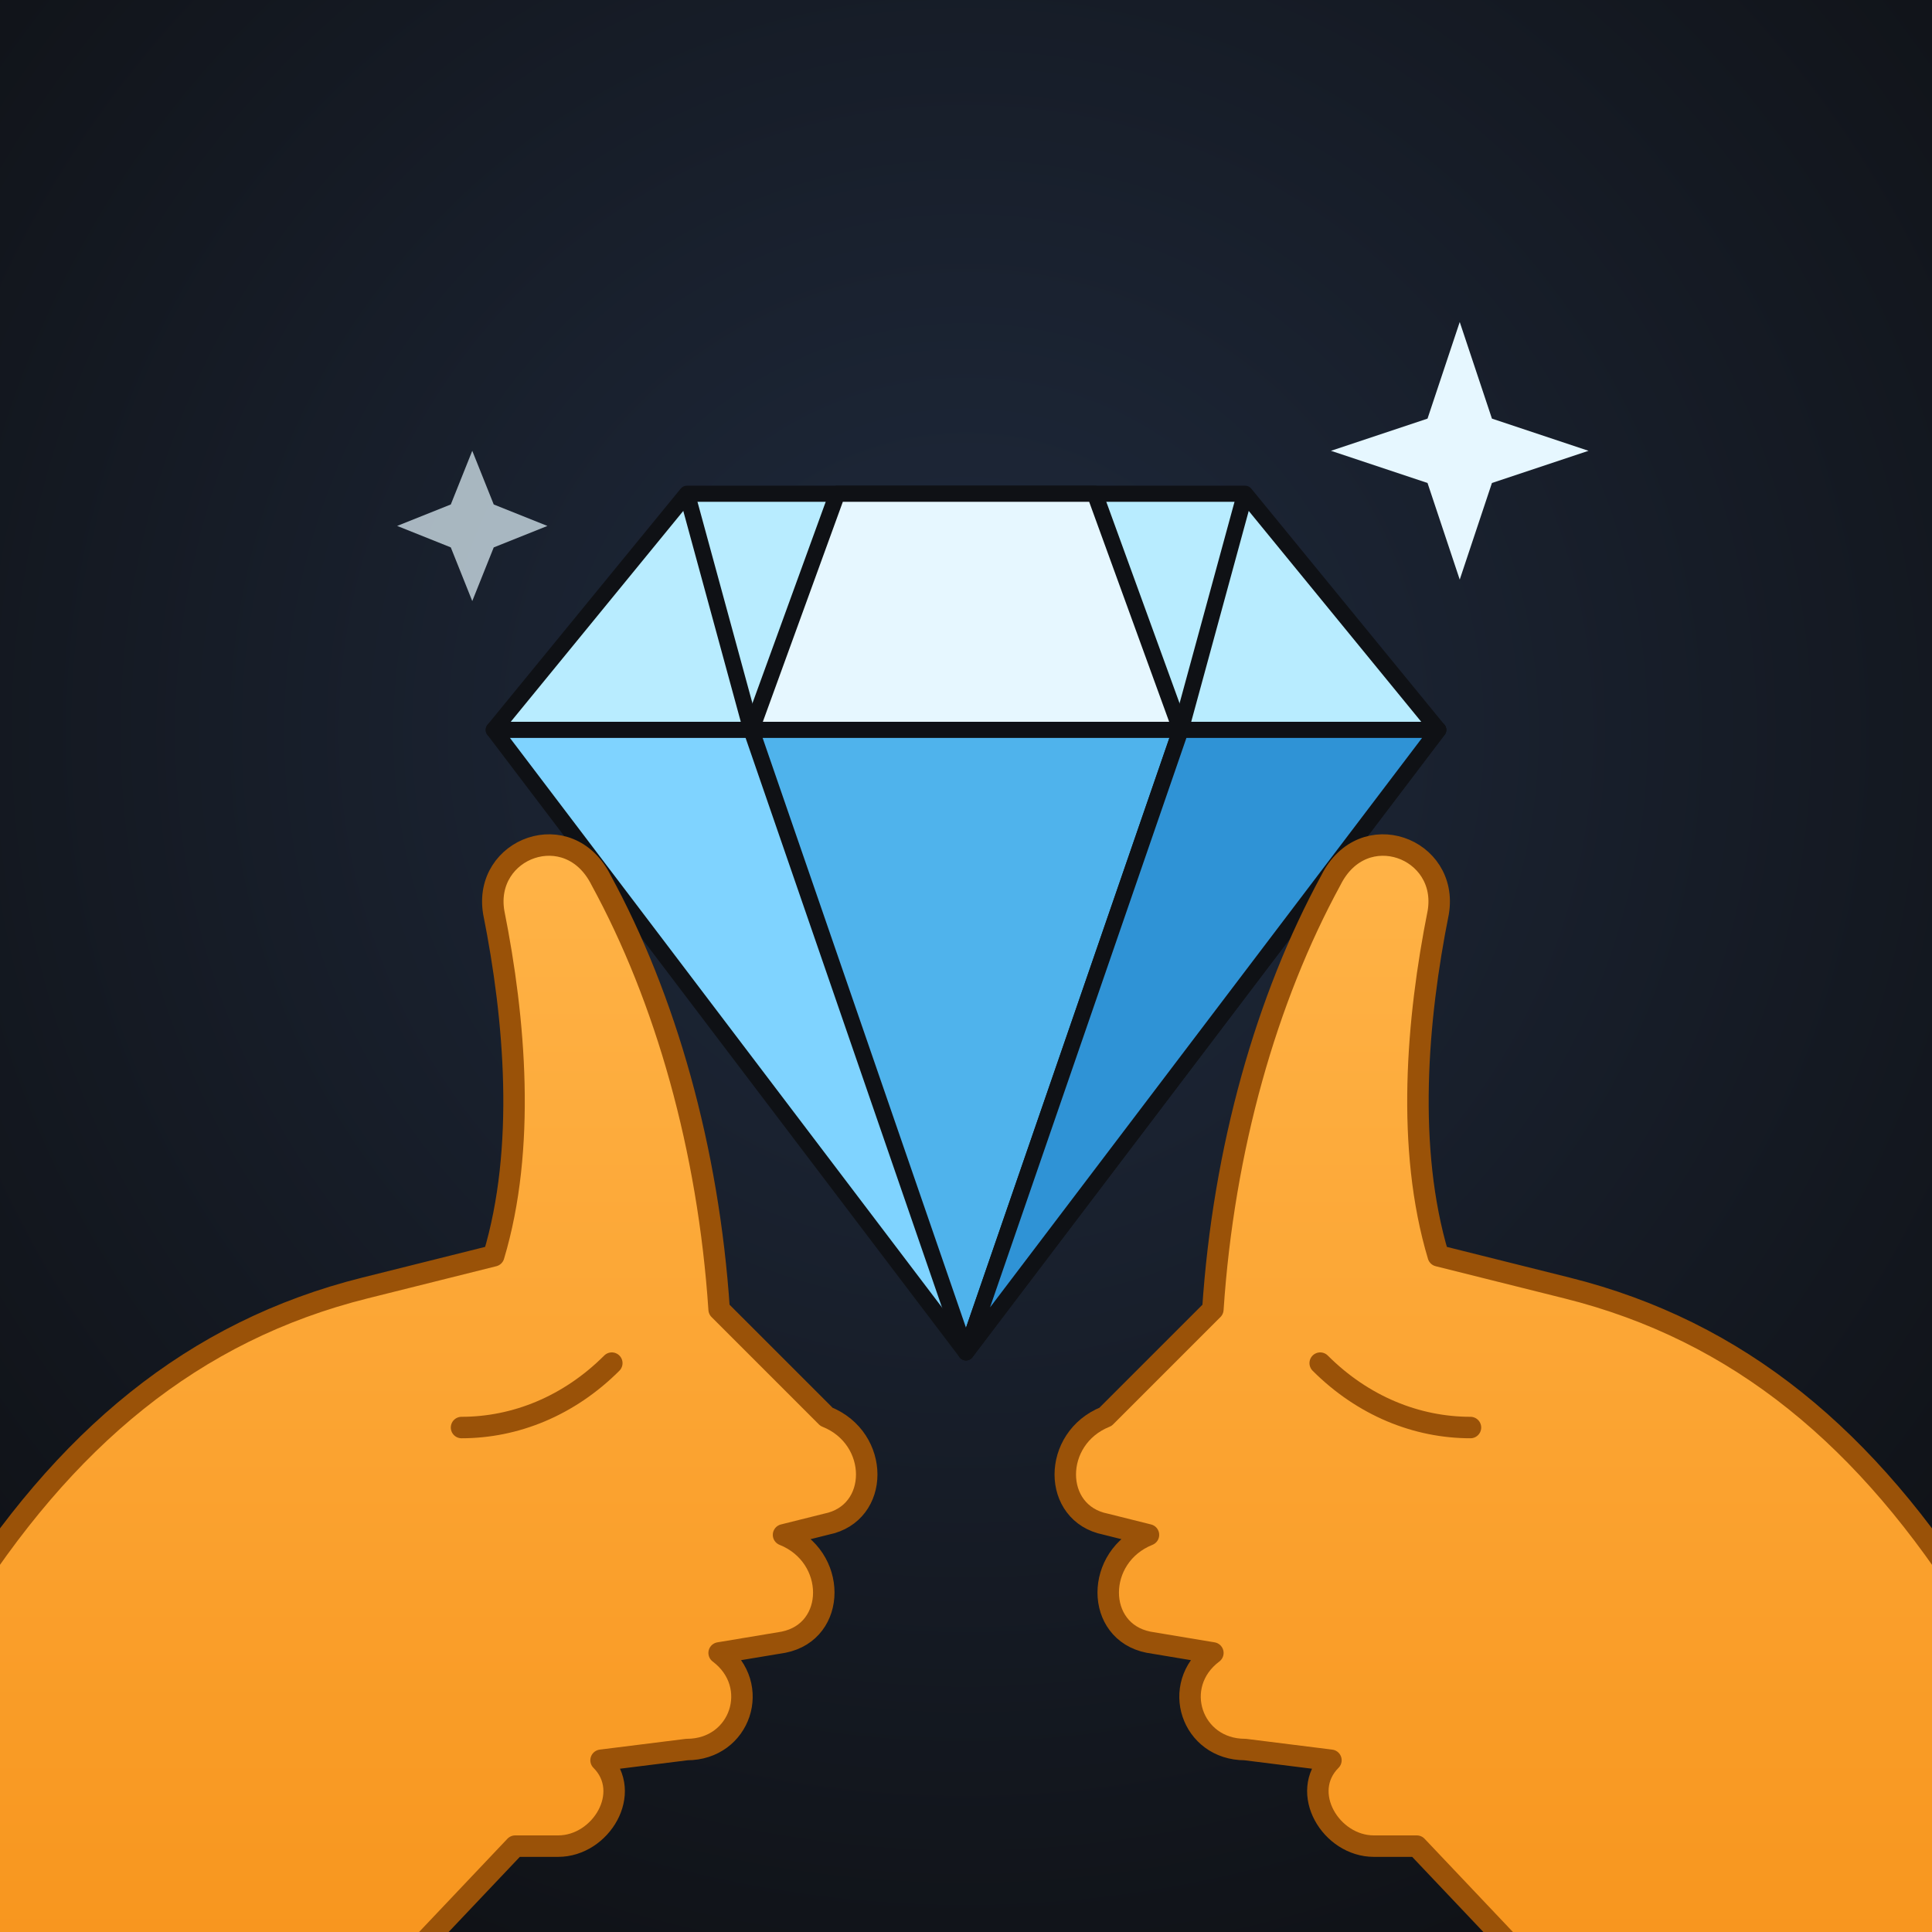
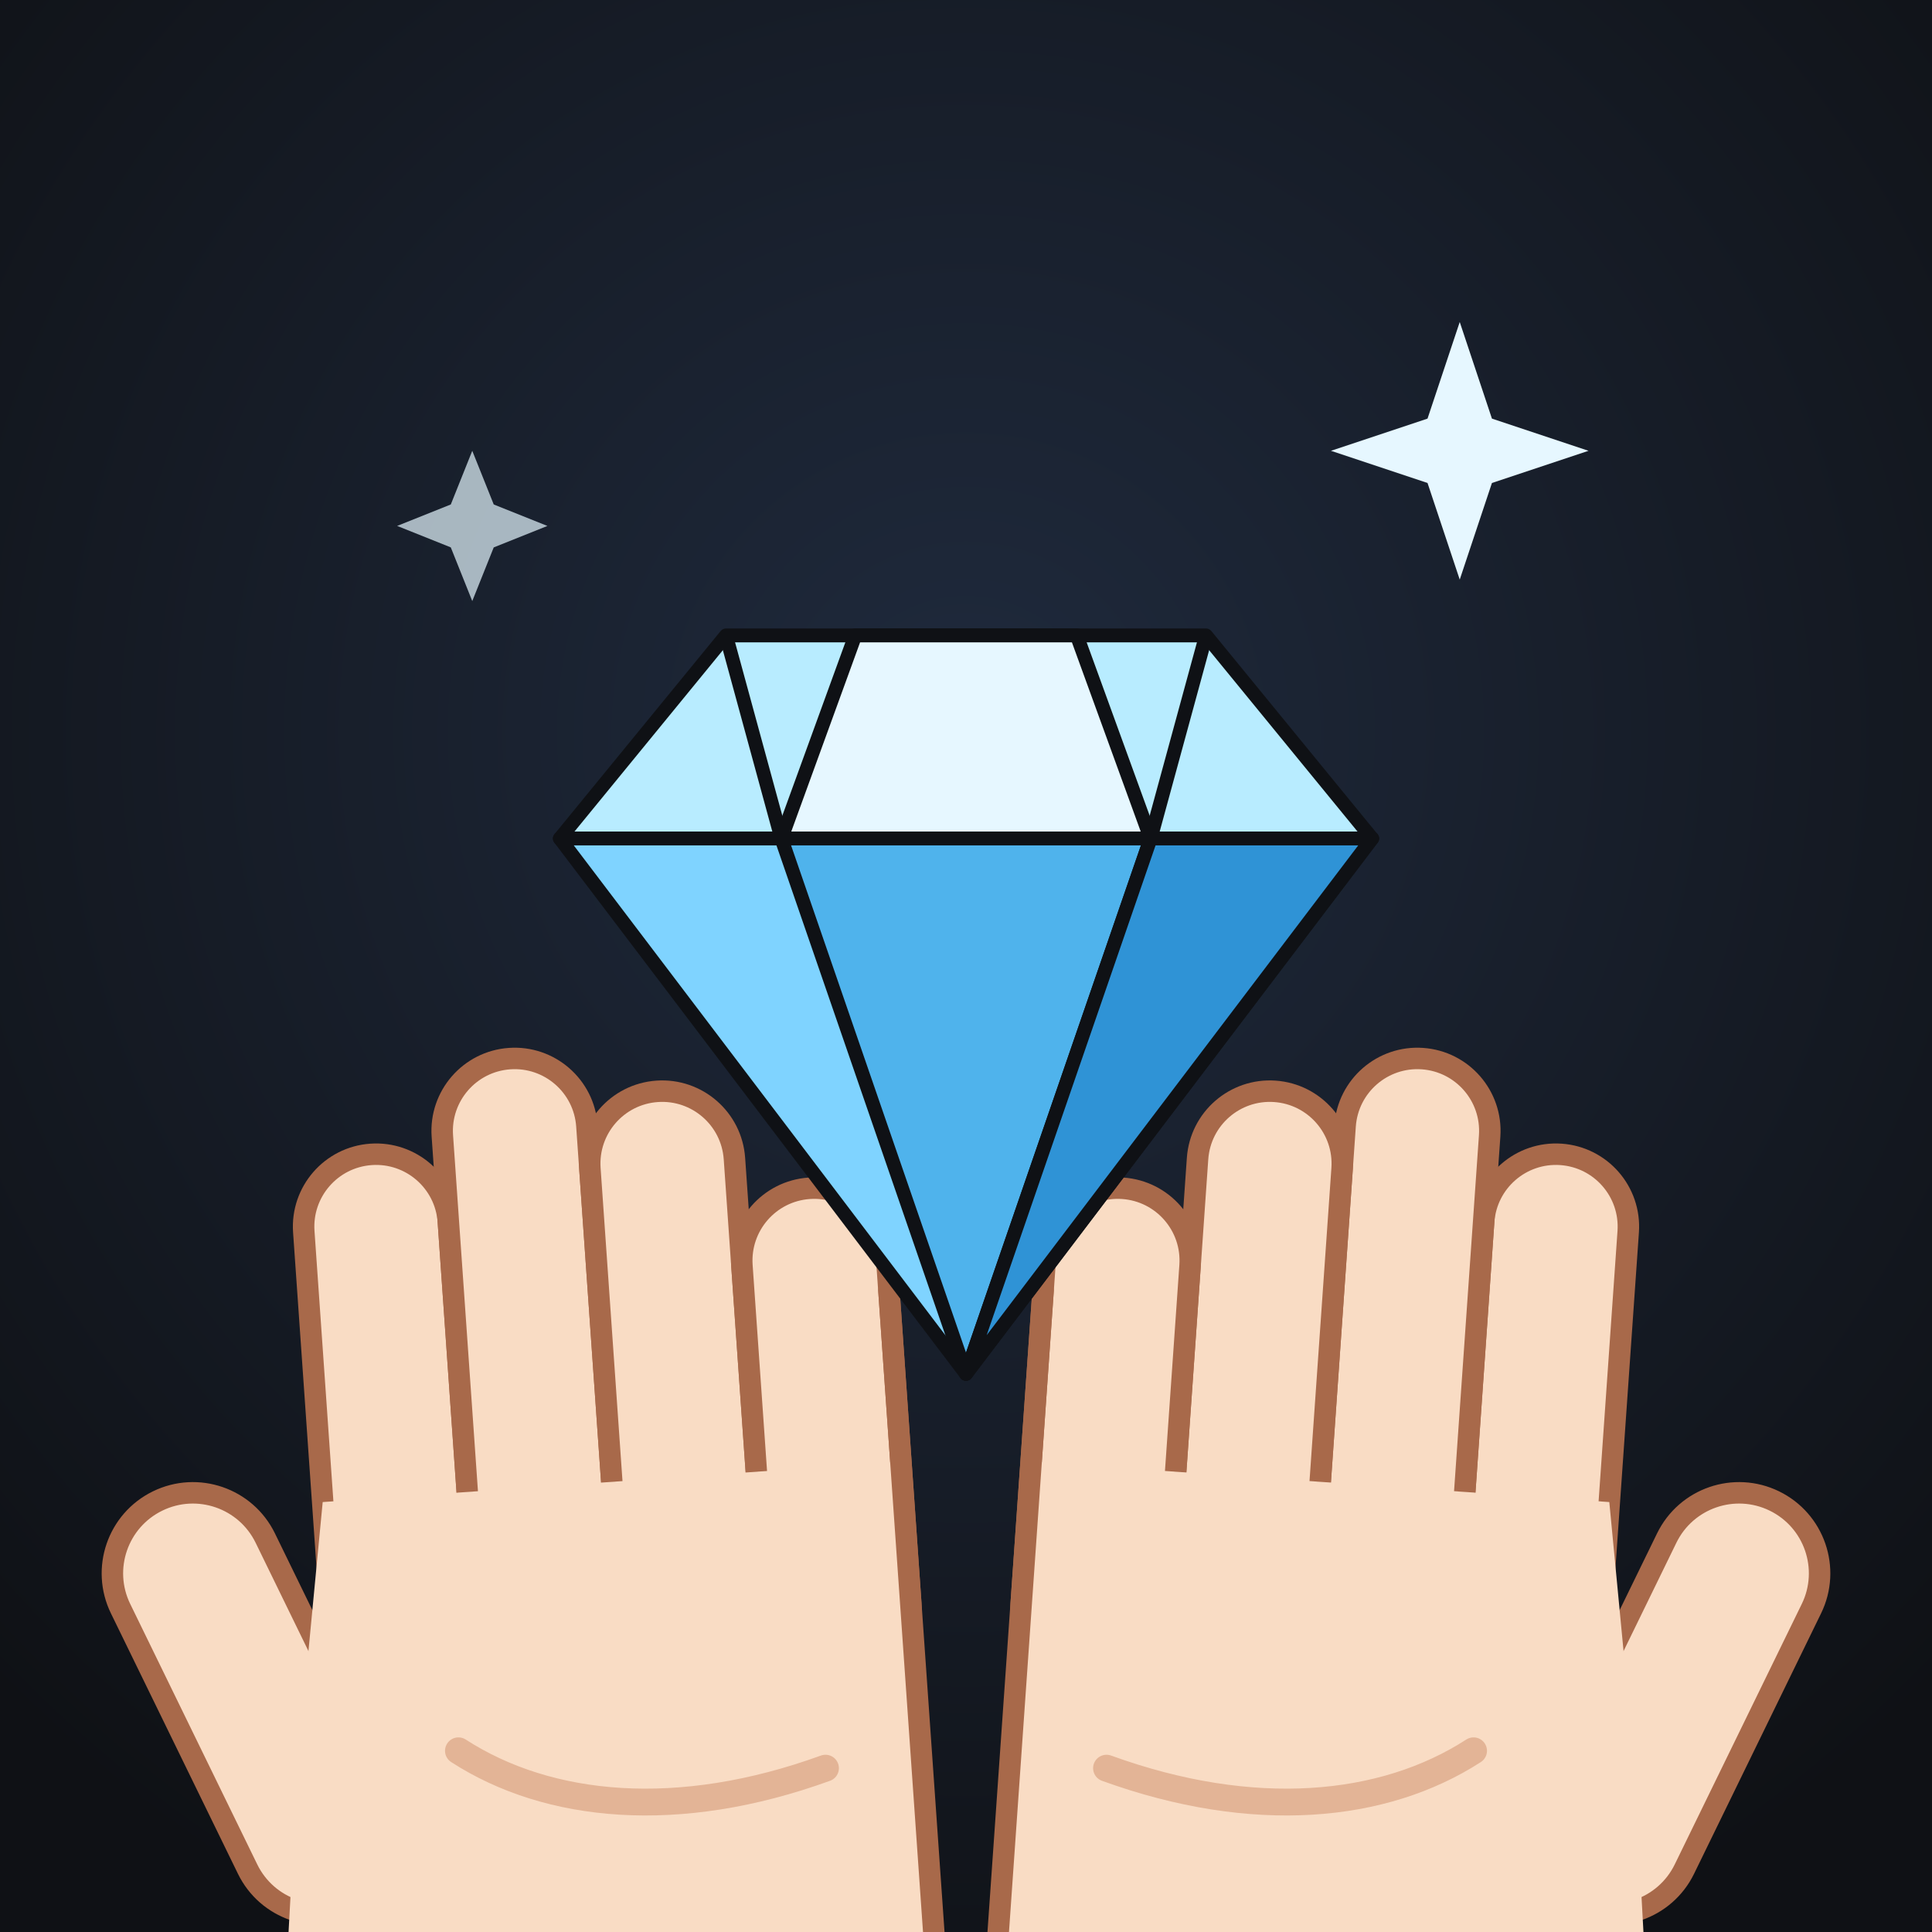
<svg xmlns="http://www.w3.org/2000/svg" viewBox="0 0 180 180">
  <defs>
    <radialGradient id="bg" cx="50%" cy="38%" r="70%">
      <stop offset="0" stop-color="#1f2a3d" />
      <stop offset="1" stop-color="#0f1115" />
    </radialGradient>
    <linearGradient id="hand" x1="0" y1="0" x2="0" y2="1">
      <stop offset="0" stop-color="#ffb347" />
      <stop offset="1" stop-color="#f7931a" />
    </linearGradient>
  </defs>
  <rect width="180" height="180" fill="url(#bg)" />
  <path fill="#e6f7ff" d="M136 30l3 9 9 3-9 3-3 9-3-9-9-3 9-3z" />
  <path fill="#e6f7ff" opacity=".7" d="M44 42l2 5 5 2-5 2-2 5-2-5-5-2 5-2z" />
-   <g stroke="#0f1115" stroke-width="1.5" stroke-linejoin="round">
+   <g id="left" transform="rotate(-4 88 180)" stroke="#a8694a" stroke-width="2" stroke-linejoin="round">
+     <g fill="#f9dcc4">
+       <rect x="24" y="130" width="15" height="42" rx="7.5" transform="rotate(-22 37 168)" />
+       <rect x="33" y="104" width="13.5" height="52" rx="6.75" />
+       <rect x="46.5" y="96" width="13.5" height="60" rx="6.75" />
+       <rect x="60" y="100" width="13.5" height="56" rx="6.75" />
+       <rect x="73.5" y="110" width="13.5" height="46" rx="6.75" />
+       <path stroke="none" d="M33 136H87V184H26L29 160z" />
+     </g>
+     <path fill="none" stroke-linecap="round" d="M87 120v64" />
+     <path fill="none" stroke="#e3b496" stroke-width="2.5" stroke-linecap="round" d="M44 160c8 6 20 8 34 4" />
+   </g>
+   <use href="#left" transform="translate(180 0) scale(-1 1)" />
+   <g transform="translate(90 128) scale(.86) translate(-90 -126)" stroke="#0f1115" stroke-width="1.5" stroke-linejoin="round">
    <path fill="#b8ecff" d="M64 46h52l18 22H46z" />
    <path fill="#7fd3ff" d="M46 68h88l-44 58z" />
    <path fill="#e6f7ff" d="M78 46l-8 22h40l-8-22z" />
    <path fill="#4fb3ec" d="M70 68l20 58 20-58z" />
    <path fill="#2f93d6" d="M110 68l-20 58 44-58z" />
    <path fill="none" d="M64 46l6 22M116 46l-6 22" />
  </g>
-   <g id="left" fill="url(#hand)" stroke="#9a5208" stroke-width="2" stroke-linejoin="round" stroke-linecap="round">
-     <path d="M-4 180V150c10-16 22-26 38-30l12-3c3-10 2-22 0-32-1-6 7-9 10-3 6 11 10 25 11 40l10 10c5 2 5 9 0 10l-4 1c5 2 5 9 0 10l-6 1c4 3 2 9-3 9l-8 1c3 3 0 8-4 8H48l-18 19z" />
-     <path fill="none" d="M57 127c-4 4-9 6-14 6" />
-   </g>
-   <use href="#left" transform="translate(180 0) scale(-1 1)" />
</svg>
